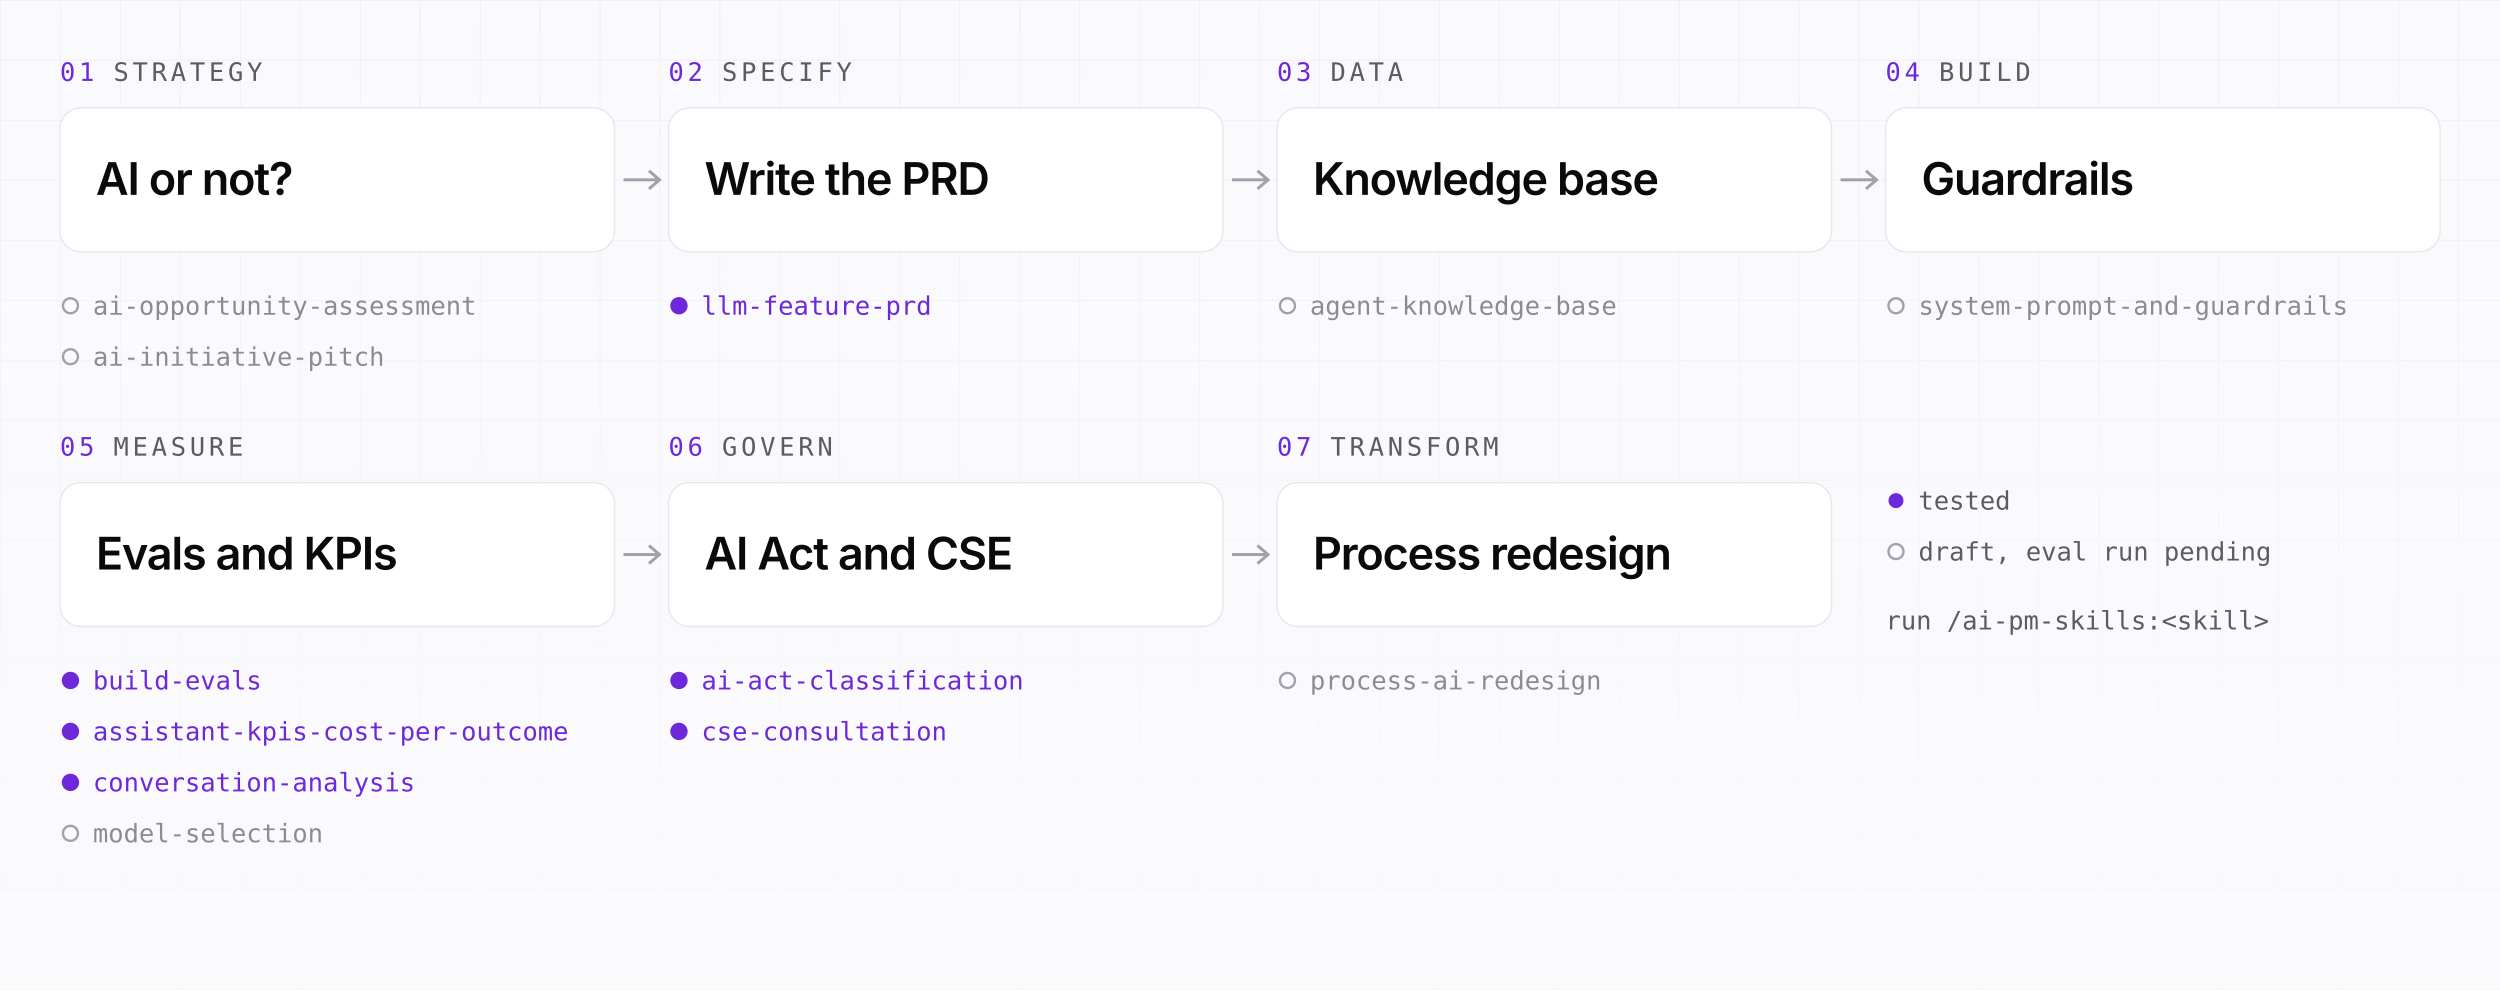
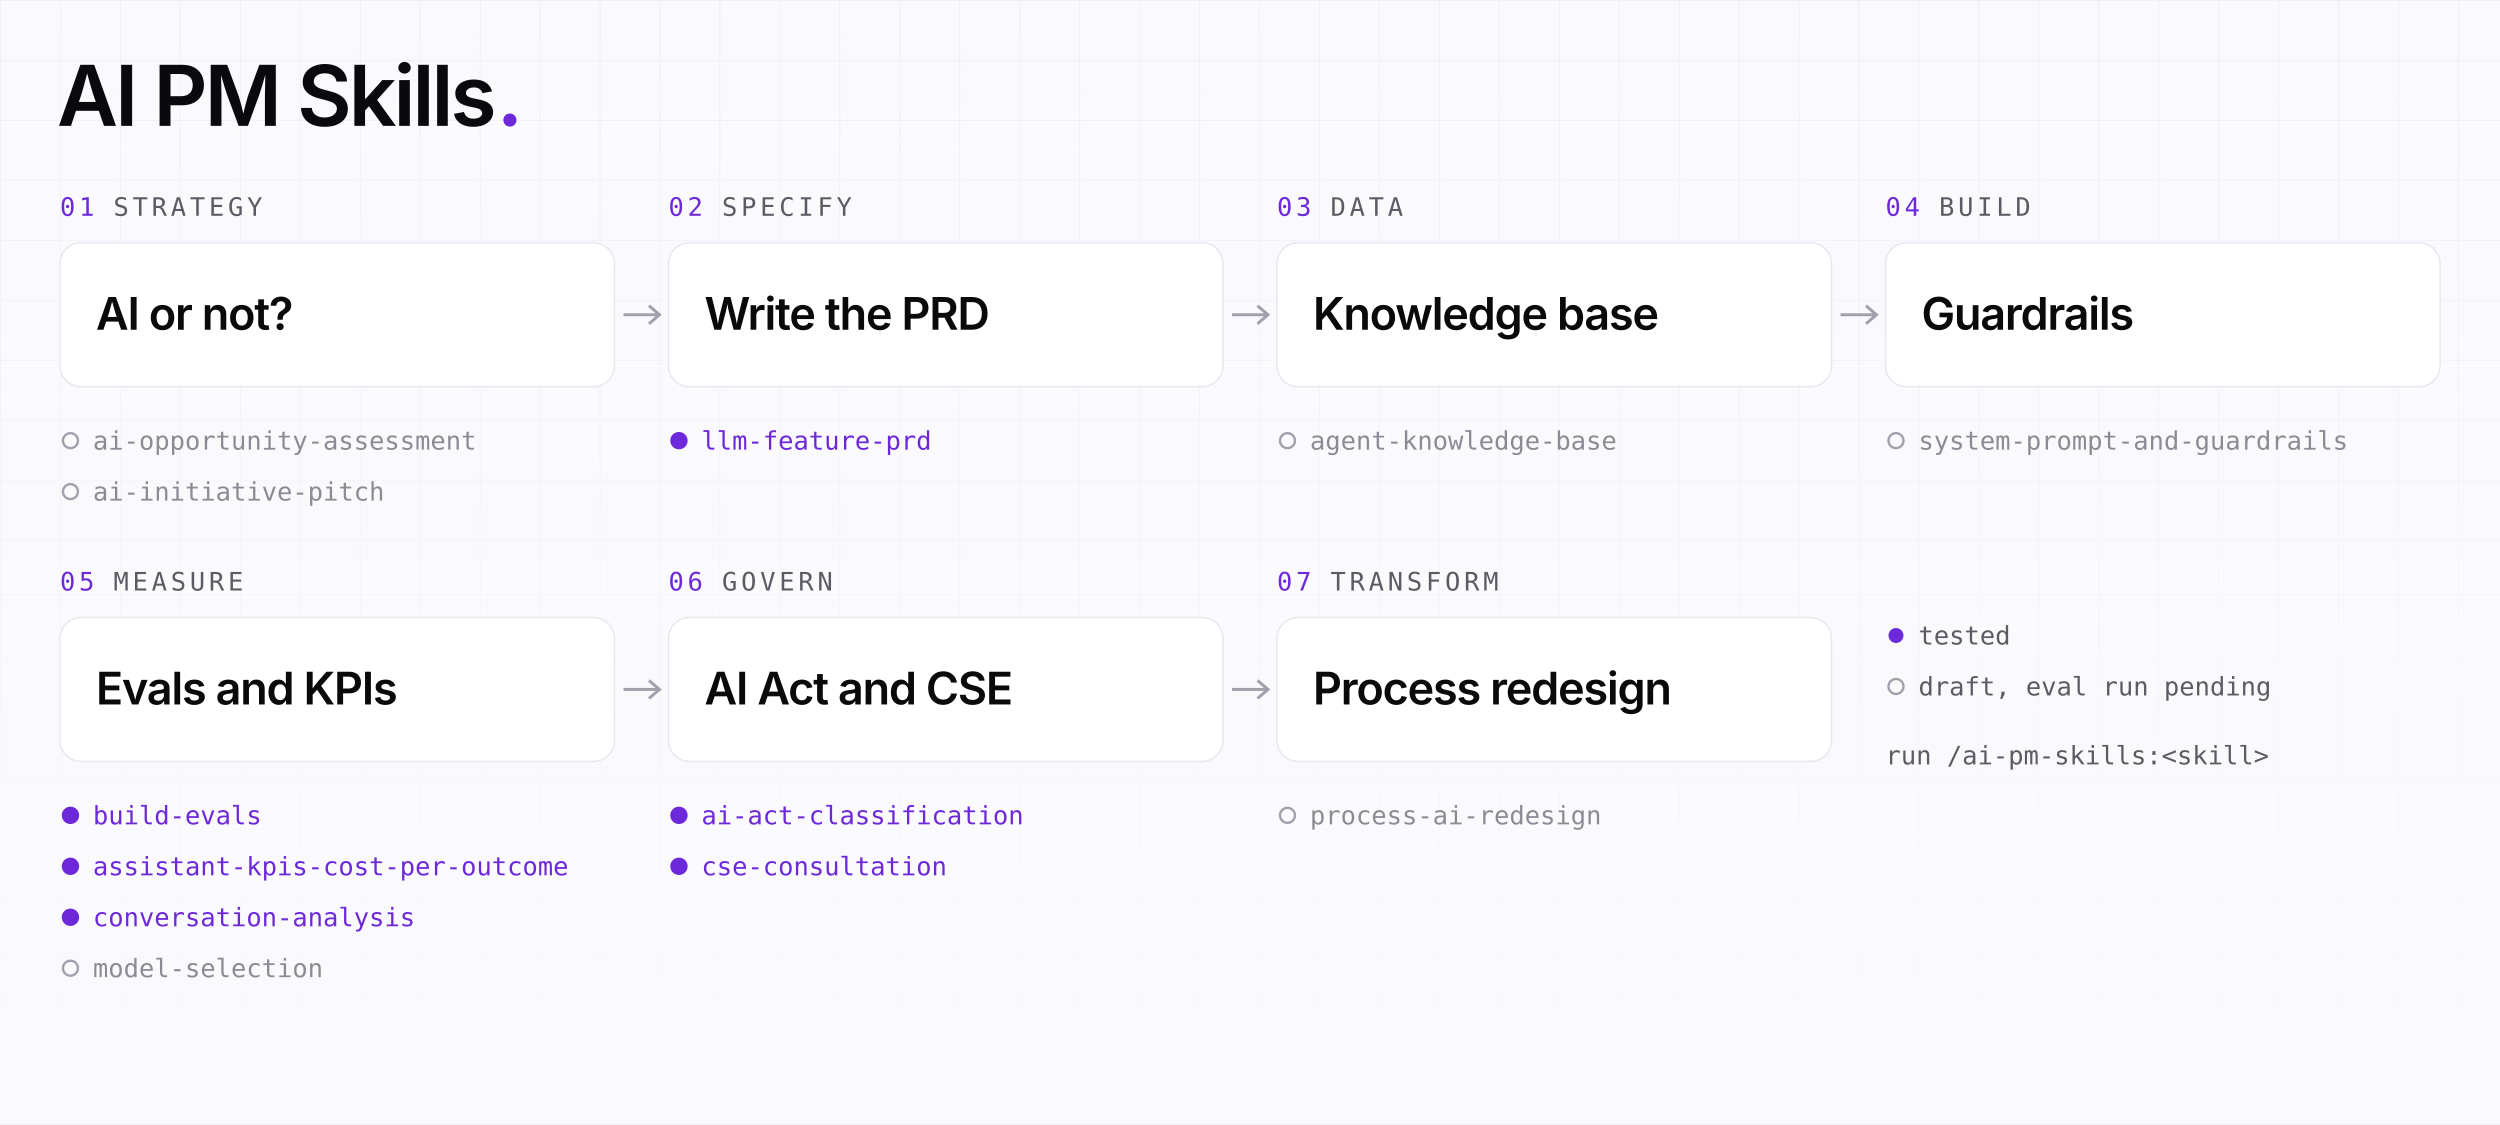
- <svg xmlns="http://www.w3.org/2000/svg" viewBox="0 0 1668 660">
+ <svg xmlns="http://www.w3.org/2000/svg" viewBox="0 0 1668 750">
  <defs>
    <pattern id="g" width="40" height="40" patternUnits="userSpaceOnUse">
      <path d="M40 0H0V40" fill="none" stroke="#ececf3" stroke-width="1" />
    </pattern>
    <linearGradient id="fade" x1="0" x2="0" y1="0" y2="1">
      <stop offset="0" stop-color="#fafafd" stop-opacity="0" />
      <stop offset="1" stop-color="#fafafd" />
    </linearGradient>
  </defs>
-   <rect width="1668" height="660" fill="#fafafd" />
-   <rect width="1668" height="660" fill="url(#g)" />
-   <rect width="1668" height="660" fill="url(#fade)" />
-   <text x="40" y="54" font-family="ui-monospace, SFMono-Regular, Menlo, Consolas, monospace" font-size="17" letter-spacing="2.5" fill="#5b5b66">
+   <rect width="1668" height="750" fill="#fafafd" />
+   <rect width="1668" height="750" fill="url(#g)" />
+   <rect width="1668" height="750" fill="url(#fade)" />
+   <text x="38" y="84" font-family="Inter, -apple-system, BlinkMacSystemFont, Segoe UI, Helvetica, Arial, sans-serif" font-size="56" font-weight="600" letter-spacing="-2" fill="#0a0a0c">AI PM Skills<tspan fill="#6d28d9">.</tspan>
+   </text>
+   <text x="40" y="144" font-family="ui-monospace, SFMono-Regular, Menlo, Consolas, monospace" font-size="17" letter-spacing="2.5" fill="#5b5b66">
    <tspan fill="#6d28d9">01</tspan>  STRATEGY</text>
-   <rect x="40" y="72" width="370" height="96" rx="14" fill="#fff" stroke="#e7e7ee" />
-   <text x="64" y="130" font-family="Inter, -apple-system, BlinkMacSystemFont, Segoe UI, Helvetica, Arial, sans-serif" font-size="30" font-weight="600" letter-spacing="-0.8" fill="#0a0a0c">AI or not? </text>
-   <path d="M416 120h24m-7 -6l7 6l-7 6" fill="none" stroke="#a1a1ad" stroke-width="2" />
-   <circle cx="47" cy="204" r="5" fill="none" stroke="#a1a1ad" stroke-width="1.6" />
-   <text x="62" y="210" font-family="ui-monospace, SFMono-Regular, Menlo, Consolas, monospace" font-size="17" fill="#8b8b96">ai-opportunity-assessment</text>
-   <circle cx="47" cy="238" r="5" fill="none" stroke="#a1a1ad" stroke-width="1.6" />
-   <text x="62" y="244" font-family="ui-monospace, SFMono-Regular, Menlo, Consolas, monospace" font-size="17" fill="#8b8b96">ai-initiative-pitch</text>
-   <text x="446" y="54" font-family="ui-monospace, SFMono-Regular, Menlo, Consolas, monospace" font-size="17" letter-spacing="2.5" fill="#5b5b66">
+   <rect x="40" y="162" width="370" height="96" rx="14" fill="#fff" stroke="#e7e7ee" />
+   <text x="64" y="220" font-family="Inter, -apple-system, BlinkMacSystemFont, Segoe UI, Helvetica, Arial, sans-serif" font-size="30" font-weight="600" letter-spacing="-0.8" fill="#0a0a0c">AI or not? </text>
+   <path d="M416 210h24m-7 -6l7 6l-7 6" fill="none" stroke="#a1a1ad" stroke-width="2" />
+   <circle cx="47" cy="294" r="5" fill="none" stroke="#a1a1ad" stroke-width="1.6" />
+   <text x="62" y="300" font-family="ui-monospace, SFMono-Regular, Menlo, Consolas, monospace" font-size="17" fill="#8b8b96">ai-opportunity-assessment</text>
+   <circle cx="47" cy="328" r="5" fill="none" stroke="#a1a1ad" stroke-width="1.6" />
+   <text x="62" y="334" font-family="ui-monospace, SFMono-Regular, Menlo, Consolas, monospace" font-size="17" fill="#8b8b96">ai-initiative-pitch</text>
+   <text x="446" y="144" font-family="ui-monospace, SFMono-Regular, Menlo, Consolas, monospace" font-size="17" letter-spacing="2.5" fill="#5b5b66">
    <tspan fill="#6d28d9">02</tspan>  SPECIFY</text>
-   <rect x="446" y="72" width="370" height="96" rx="14" fill="#fff" stroke="#e7e7ee" />
-   <text x="470" y="130" font-family="Inter, -apple-system, BlinkMacSystemFont, Segoe UI, Helvetica, Arial, sans-serif" font-size="30" font-weight="600" letter-spacing="-0.8" fill="#0a0a0c">Write the PRD </text>
-   <path d="M822 120h24m-7 -6l7 6l-7 6" fill="none" stroke="#a1a1ad" stroke-width="2" />
-   <circle cx="453" cy="204" r="5" fill="#6d28d9" stroke="#6d28d9" stroke-width="1.6" />
-   <text x="468" y="210" font-family="ui-monospace, SFMono-Regular, Menlo, Consolas, monospace" font-size="17" fill="#6d28d9">llm-feature-prd</text>
-   <text x="852" y="54" font-family="ui-monospace, SFMono-Regular, Menlo, Consolas, monospace" font-size="17" letter-spacing="2.5" fill="#5b5b66">
+   <rect x="446" y="162" width="370" height="96" rx="14" fill="#fff" stroke="#e7e7ee" />
+   <text x="470" y="220" font-family="Inter, -apple-system, BlinkMacSystemFont, Segoe UI, Helvetica, Arial, sans-serif" font-size="30" font-weight="600" letter-spacing="-0.8" fill="#0a0a0c">Write the PRD </text>
+   <path d="M822 210h24m-7 -6l7 6l-7 6" fill="none" stroke="#a1a1ad" stroke-width="2" />
+   <circle cx="453" cy="294" r="5" fill="#6d28d9" stroke="#6d28d9" stroke-width="1.6" />
+   <text x="468" y="300" font-family="ui-monospace, SFMono-Regular, Menlo, Consolas, monospace" font-size="17" fill="#6d28d9">llm-feature-prd</text>
+   <text x="852" y="144" font-family="ui-monospace, SFMono-Regular, Menlo, Consolas, monospace" font-size="17" letter-spacing="2.5" fill="#5b5b66">
    <tspan fill="#6d28d9">03</tspan>  DATA</text>
-   <rect x="852" y="72" width="370" height="96" rx="14" fill="#fff" stroke="#e7e7ee" />
-   <text x="876" y="130" font-family="Inter, -apple-system, BlinkMacSystemFont, Segoe UI, Helvetica, Arial, sans-serif" font-size="30" font-weight="600" letter-spacing="-0.8" fill="#0a0a0c">Knowledge base </text>
-   <path d="M1228 120h24m-7 -6l7 6l-7 6" fill="none" stroke="#a1a1ad" stroke-width="2" />
-   <circle cx="859" cy="204" r="5" fill="none" stroke="#a1a1ad" stroke-width="1.6" />
-   <text x="874" y="210" font-family="ui-monospace, SFMono-Regular, Menlo, Consolas, monospace" font-size="17" fill="#8b8b96">agent-knowledge-base</text>
-   <text x="1258" y="54" font-family="ui-monospace, SFMono-Regular, Menlo, Consolas, monospace" font-size="17" letter-spacing="2.5" fill="#5b5b66">
+   <rect x="852" y="162" width="370" height="96" rx="14" fill="#fff" stroke="#e7e7ee" />
+   <text x="876" y="220" font-family="Inter, -apple-system, BlinkMacSystemFont, Segoe UI, Helvetica, Arial, sans-serif" font-size="30" font-weight="600" letter-spacing="-0.8" fill="#0a0a0c">Knowledge base </text>
+   <path d="M1228 210h24m-7 -6l7 6l-7 6" fill="none" stroke="#a1a1ad" stroke-width="2" />
+   <circle cx="859" cy="294" r="5" fill="none" stroke="#a1a1ad" stroke-width="1.6" />
+   <text x="874" y="300" font-family="ui-monospace, SFMono-Regular, Menlo, Consolas, monospace" font-size="17" fill="#8b8b96">agent-knowledge-base</text>
+   <text x="1258" y="144" font-family="ui-monospace, SFMono-Regular, Menlo, Consolas, monospace" font-size="17" letter-spacing="2.5" fill="#5b5b66">
    <tspan fill="#6d28d9">04</tspan>  BUILD</text>
-   <rect x="1258" y="72" width="370" height="96" rx="14" fill="#fff" stroke="#e7e7ee" />
-   <text x="1282" y="130" font-family="Inter, -apple-system, BlinkMacSystemFont, Segoe UI, Helvetica, Arial, sans-serif" font-size="30" font-weight="600" letter-spacing="-0.8" fill="#0a0a0c">Guardrails </text>
-   <circle cx="1265" cy="204" r="5" fill="none" stroke="#a1a1ad" stroke-width="1.6" />
-   <text x="1280" y="210" font-family="ui-monospace, SFMono-Regular, Menlo, Consolas, monospace" font-size="17" fill="#8b8b96">system-prompt-and-guardrails</text>
-   <text x="40" y="304" font-family="ui-monospace, SFMono-Regular, Menlo, Consolas, monospace" font-size="17" letter-spacing="2.5" fill="#5b5b66">
+   <rect x="1258" y="162" width="370" height="96" rx="14" fill="#fff" stroke="#e7e7ee" />
+   <text x="1282" y="220" font-family="Inter, -apple-system, BlinkMacSystemFont, Segoe UI, Helvetica, Arial, sans-serif" font-size="30" font-weight="600" letter-spacing="-0.8" fill="#0a0a0c">Guardrails </text>
+   <circle cx="1265" cy="294" r="5" fill="none" stroke="#a1a1ad" stroke-width="1.6" />
+   <text x="1280" y="300" font-family="ui-monospace, SFMono-Regular, Menlo, Consolas, monospace" font-size="17" fill="#8b8b96">system-prompt-and-guardrails</text>
+   <text x="40" y="394" font-family="ui-monospace, SFMono-Regular, Menlo, Consolas, monospace" font-size="17" letter-spacing="2.5" fill="#5b5b66">
    <tspan fill="#6d28d9">05</tspan>  MEASURE</text>
-   <rect x="40" y="322" width="370" height="96" rx="14" fill="#fff" stroke="#e7e7ee" />
-   <text x="64" y="380" font-family="Inter, -apple-system, BlinkMacSystemFont, Segoe UI, Helvetica, Arial, sans-serif" font-size="30" font-weight="600" letter-spacing="-0.8" fill="#0a0a0c">Evals and KPIs </text>
-   <path d="M416 370h24m-7 -6l7 6l-7 6" fill="none" stroke="#a1a1ad" stroke-width="2" />
-   <circle cx="47" cy="454" r="5" fill="#6d28d9" stroke="#6d28d9" stroke-width="1.6" />
-   <text x="62" y="460" font-family="ui-monospace, SFMono-Regular, Menlo, Consolas, monospace" font-size="17" fill="#6d28d9">build-evals</text>
-   <circle cx="47" cy="488" r="5" fill="#6d28d9" stroke="#6d28d9" stroke-width="1.6" />
-   <text x="62" y="494" font-family="ui-monospace, SFMono-Regular, Menlo, Consolas, monospace" font-size="17" fill="#6d28d9">assistant-kpis-cost-per-outcome</text>
-   <circle cx="47" cy="522" r="5" fill="#6d28d9" stroke="#6d28d9" stroke-width="1.6" />
-   <text x="62" y="528" font-family="ui-monospace, SFMono-Regular, Menlo, Consolas, monospace" font-size="17" fill="#6d28d9">conversation-analysis</text>
-   <circle cx="47" cy="556" r="5" fill="none" stroke="#a1a1ad" stroke-width="1.6" />
-   <text x="62" y="562" font-family="ui-monospace, SFMono-Regular, Menlo, Consolas, monospace" font-size="17" fill="#8b8b96">model-selection</text>
-   <text x="446" y="304" font-family="ui-monospace, SFMono-Regular, Menlo, Consolas, monospace" font-size="17" letter-spacing="2.5" fill="#5b5b66">
+   <rect x="40" y="412" width="370" height="96" rx="14" fill="#fff" stroke="#e7e7ee" />
+   <text x="64" y="470" font-family="Inter, -apple-system, BlinkMacSystemFont, Segoe UI, Helvetica, Arial, sans-serif" font-size="30" font-weight="600" letter-spacing="-0.8" fill="#0a0a0c">Evals and KPIs </text>
+   <path d="M416 460h24m-7 -6l7 6l-7 6" fill="none" stroke="#a1a1ad" stroke-width="2" />
+   <circle cx="47" cy="544" r="5" fill="#6d28d9" stroke="#6d28d9" stroke-width="1.6" />
+   <text x="62" y="550" font-family="ui-monospace, SFMono-Regular, Menlo, Consolas, monospace" font-size="17" fill="#6d28d9">build-evals</text>
+   <circle cx="47" cy="578" r="5" fill="#6d28d9" stroke="#6d28d9" stroke-width="1.6" />
+   <text x="62" y="584" font-family="ui-monospace, SFMono-Regular, Menlo, Consolas, monospace" font-size="17" fill="#6d28d9">assistant-kpis-cost-per-outcome</text>
+   <circle cx="47" cy="612" r="5" fill="#6d28d9" stroke="#6d28d9" stroke-width="1.6" />
+   <text x="62" y="618" font-family="ui-monospace, SFMono-Regular, Menlo, Consolas, monospace" font-size="17" fill="#6d28d9">conversation-analysis</text>
+   <circle cx="47" cy="646" r="5" fill="none" stroke="#a1a1ad" stroke-width="1.6" />
+   <text x="62" y="652" font-family="ui-monospace, SFMono-Regular, Menlo, Consolas, monospace" font-size="17" fill="#8b8b96">model-selection</text>
+   <text x="446" y="394" font-family="ui-monospace, SFMono-Regular, Menlo, Consolas, monospace" font-size="17" letter-spacing="2.5" fill="#5b5b66">
    <tspan fill="#6d28d9">06</tspan>  GOVERN</text>
-   <rect x="446" y="322" width="370" height="96" rx="14" fill="#fff" stroke="#e7e7ee" />
-   <text x="470" y="380" font-family="Inter, -apple-system, BlinkMacSystemFont, Segoe UI, Helvetica, Arial, sans-serif" font-size="30" font-weight="600" letter-spacing="-0.8" fill="#0a0a0c">AI Act and CSE </text>
-   <path d="M822 370h24m-7 -6l7 6l-7 6" fill="none" stroke="#a1a1ad" stroke-width="2" />
-   <circle cx="453" cy="454" r="5" fill="#6d28d9" stroke="#6d28d9" stroke-width="1.6" />
-   <text x="468" y="460" font-family="ui-monospace, SFMono-Regular, Menlo, Consolas, monospace" font-size="17" fill="#6d28d9">ai-act-classification</text>
-   <circle cx="453" cy="488" r="5" fill="#6d28d9" stroke="#6d28d9" stroke-width="1.6" />
-   <text x="468" y="494" font-family="ui-monospace, SFMono-Regular, Menlo, Consolas, monospace" font-size="17" fill="#6d28d9">cse-consultation</text>
-   <text x="852" y="304" font-family="ui-monospace, SFMono-Regular, Menlo, Consolas, monospace" font-size="17" letter-spacing="2.5" fill="#5b5b66">
+   <rect x="446" y="412" width="370" height="96" rx="14" fill="#fff" stroke="#e7e7ee" />
+   <text x="470" y="470" font-family="Inter, -apple-system, BlinkMacSystemFont, Segoe UI, Helvetica, Arial, sans-serif" font-size="30" font-weight="600" letter-spacing="-0.8" fill="#0a0a0c">AI Act and CSE </text>
+   <path d="M822 460h24m-7 -6l7 6l-7 6" fill="none" stroke="#a1a1ad" stroke-width="2" />
+   <circle cx="453" cy="544" r="5" fill="#6d28d9" stroke="#6d28d9" stroke-width="1.6" />
+   <text x="468" y="550" font-family="ui-monospace, SFMono-Regular, Menlo, Consolas, monospace" font-size="17" fill="#6d28d9">ai-act-classification</text>
+   <circle cx="453" cy="578" r="5" fill="#6d28d9" stroke="#6d28d9" stroke-width="1.6" />
+   <text x="468" y="584" font-family="ui-monospace, SFMono-Regular, Menlo, Consolas, monospace" font-size="17" fill="#6d28d9">cse-consultation</text>
+   <text x="852" y="394" font-family="ui-monospace, SFMono-Regular, Menlo, Consolas, monospace" font-size="17" letter-spacing="2.5" fill="#5b5b66">
    <tspan fill="#6d28d9">07</tspan>  TRANSFORM</text>
-   <rect x="852" y="322" width="370" height="96" rx="14" fill="#fff" stroke="#e7e7ee" />
-   <text x="876" y="380" font-family="Inter, -apple-system, BlinkMacSystemFont, Segoe UI, Helvetica, Arial, sans-serif" font-size="30" font-weight="600" letter-spacing="-0.8" fill="#0a0a0c">Process redesign </text>
-   <circle cx="859" cy="454" r="5" fill="none" stroke="#a1a1ad" stroke-width="1.6" />
-   <text x="874" y="460" font-family="ui-monospace, SFMono-Regular, Menlo, Consolas, monospace" font-size="17" fill="#8b8b96">process-ai-redesign</text>
-   <circle cx="1265" cy="334" r="5" fill="#6d28d9" />
-   <text x="1280" y="340" font-family="ui-monospace, SFMono-Regular, Menlo, Consolas, monospace" font-size="17" fill="#5b5b66">tested</text>
-   <circle cx="1265" cy="368" r="5" fill="none" stroke="#a1a1ad" stroke-width="1.6" />
-   <text x="1280" y="374" font-family="ui-monospace, SFMono-Regular, Menlo, Consolas, monospace" font-size="17" fill="#5b5b66">draft, eval run pending</text>
-   <text x="1258" y="420" font-family="ui-monospace, SFMono-Regular, Menlo, Consolas, monospace" font-size="17" fill="#5b5b66">run /ai-pm-skills:&lt;skill&gt;</text>
+   <rect x="852" y="412" width="370" height="96" rx="14" fill="#fff" stroke="#e7e7ee" />
+   <text x="876" y="470" font-family="Inter, -apple-system, BlinkMacSystemFont, Segoe UI, Helvetica, Arial, sans-serif" font-size="30" font-weight="600" letter-spacing="-0.8" fill="#0a0a0c">Process redesign </text>
+   <circle cx="859" cy="544" r="5" fill="none" stroke="#a1a1ad" stroke-width="1.6" />
+   <text x="874" y="550" font-family="ui-monospace, SFMono-Regular, Menlo, Consolas, monospace" font-size="17" fill="#8b8b96">process-ai-redesign</text>
+   <circle cx="1265" cy="424" r="5" fill="#6d28d9" />
+   <text x="1280" y="430" font-family="ui-monospace, SFMono-Regular, Menlo, Consolas, monospace" font-size="17" fill="#5b5b66">tested</text>
+   <circle cx="1265" cy="458" r="5" fill="none" stroke="#a1a1ad" stroke-width="1.6" />
+   <text x="1280" y="464" font-family="ui-monospace, SFMono-Regular, Menlo, Consolas, monospace" font-size="17" fill="#5b5b66">draft, eval run pending</text>
+   <text x="1258" y="510" font-family="ui-monospace, SFMono-Regular, Menlo, Consolas, monospace" font-size="17" fill="#5b5b66">run /ai-pm-skills:&lt;skill&gt;</text>
</svg>
